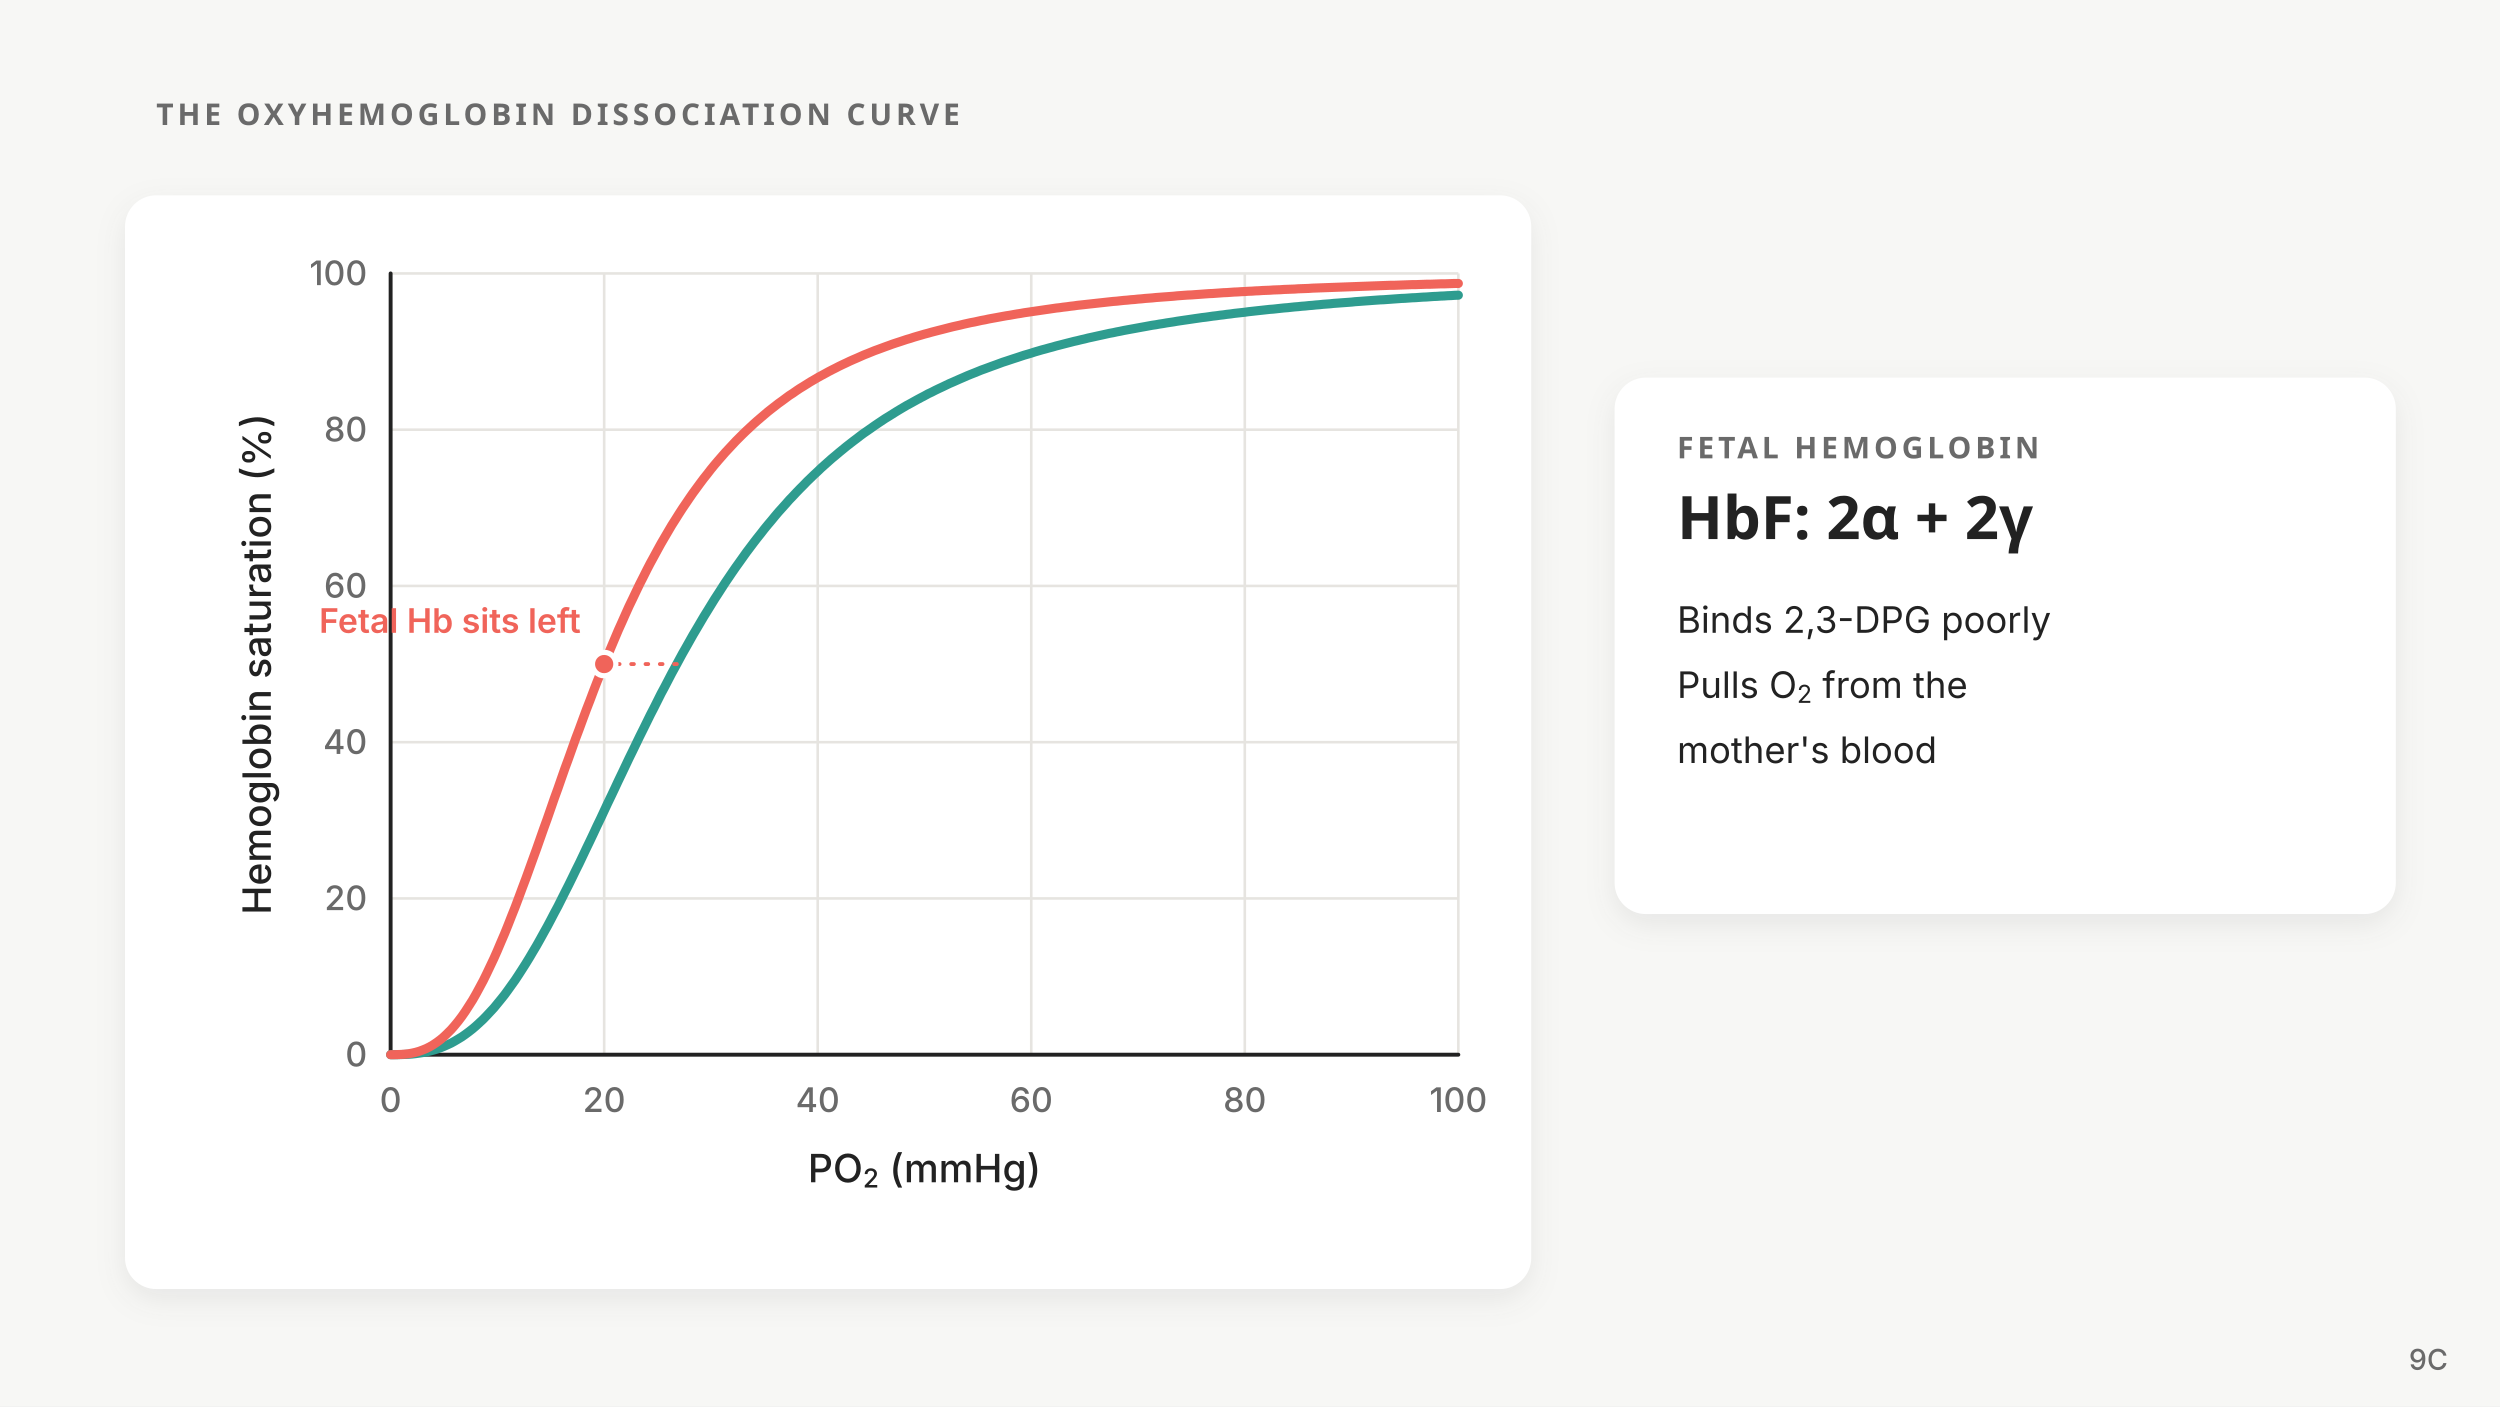
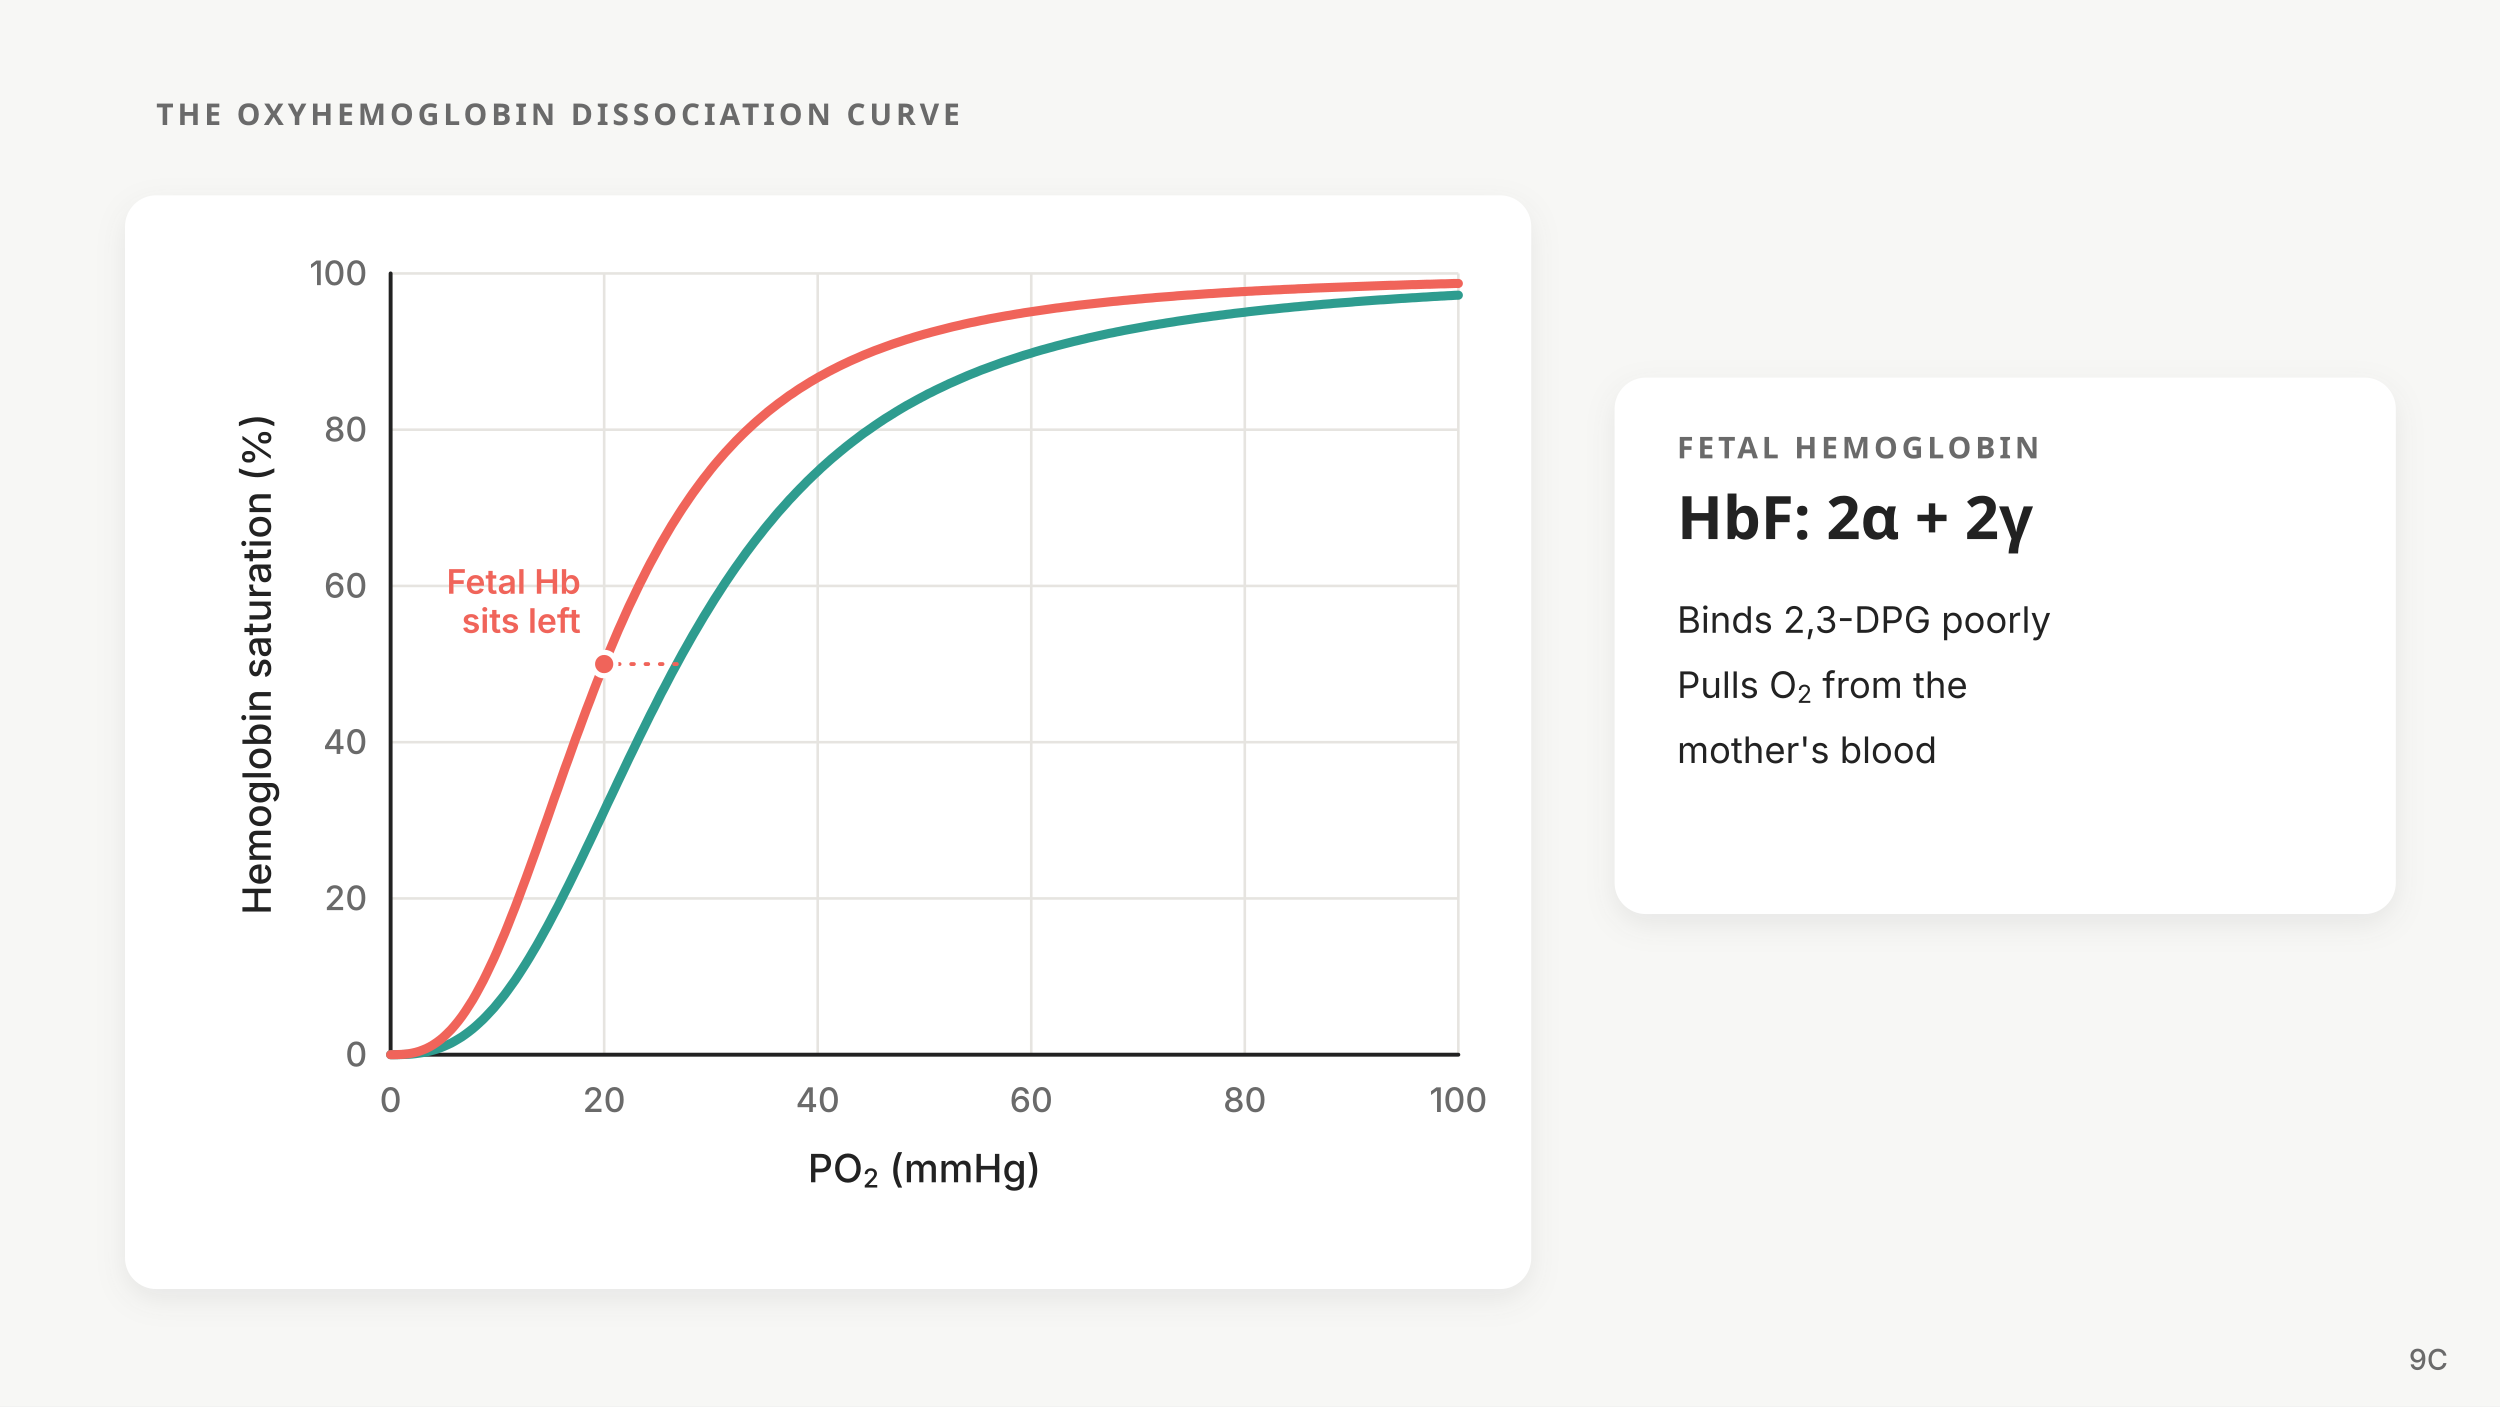
<svg xmlns="http://www.w3.org/2000/svg" width="1920" height="1080" viewBox="0 0 1920 1080">
  <defs>
    <filter id="soft" x="-20%" y="-20%" width="140%" height="160%">
      <feGaussianBlur stdDeviation="12" />
    </filter>
  </defs>
  <g id="Background_x2F_Fill">
    <rect width="1920" height="1080" fill="#F7F7F5" />
  </g>
  <g id="Header_x2F_Kicker">
    <text x="120.0" y="96.0" text-anchor="start" style="font-family:Manrope;font-size:23px;font-weight:700;letter-spacing:3px" fill="#6A6A6A">THE OXYHEMOGLOBIN DISSOCIATION CURVE</text>
  </g>
  <g id="Background_x2F_Stage">
    <rect x="96" y="158" width="1080" height="840" rx="24" fill="#222222" opacity="0.08" filter="url(#soft)" />
    <rect x="96" y="150" width="1080" height="840" rx="24" fill="#FFFFFF" />
  </g>
  <g id="Graph_x2F_Grid">
    <line x1="300.0" y1="210" x2="300.0" y2="810" stroke="#E6E4E0" stroke-width="2" />
    <line x1="300" y1="810.0" x2="1120" y2="810.0" stroke="#E6E4E0" stroke-width="2" />
    <line x1="464.0" y1="210" x2="464.0" y2="810" stroke="#E6E4E0" stroke-width="2" />
    <line x1="300" y1="690.0" x2="1120" y2="690.0" stroke="#E6E4E0" stroke-width="2" />
    <line x1="628.0" y1="210" x2="628.0" y2="810" stroke="#E6E4E0" stroke-width="2" />
    <line x1="300" y1="570.0" x2="1120" y2="570.0" stroke="#E6E4E0" stroke-width="2" />
    <line x1="792.0" y1="210" x2="792.0" y2="810" stroke="#E6E4E0" stroke-width="2" />
    <line x1="300" y1="450.0" x2="1120" y2="450.0" stroke="#E6E4E0" stroke-width="2" />
    <line x1="956.0" y1="210" x2="956.0" y2="810" stroke="#E6E4E0" stroke-width="2" />
    <line x1="300" y1="330.0" x2="1120" y2="330.0" stroke="#E6E4E0" stroke-width="2" />
    <line x1="1120.0" y1="210" x2="1120.0" y2="810" stroke="#E6E4E0" stroke-width="2" />
    <line x1="300" y1="210.0" x2="1120" y2="210.0" stroke="#E6E4E0" stroke-width="2" />
  </g>
  <g id="Graph_x2F_Axes">
    <line x1="300" y1="810" x2="1120" y2="810" stroke="#222222" stroke-width="3" stroke-linecap="round" />
    <text x="300.0" y="854.0" text-anchor="middle" style="font-family:Inter;font-size:26px;font-weight:500" fill="#6A6A6A">0</text>
    <text x="464.0" y="854.0" text-anchor="middle" style="font-family:Inter;font-size:26px;font-weight:500" fill="#6A6A6A">20</text>
    <text x="628.0" y="854.0" text-anchor="middle" style="font-family:Inter;font-size:26px;font-weight:500" fill="#6A6A6A">40</text>
    <text x="792.0" y="854.0" text-anchor="middle" style="font-family:Inter;font-size:26px;font-weight:500" fill="#6A6A6A">60</text>
    <text x="956.0" y="854.0" text-anchor="middle" style="font-family:Inter;font-size:26px;font-weight:500" fill="#6A6A6A">80</text>
    <text x="1120.0" y="854.0" text-anchor="middle" style="font-family:Inter;font-size:26px;font-weight:500" fill="#6A6A6A">100</text>
    <text x="710.0" y="908.0" text-anchor="middle" style="font-family:Inter;font-size:30px;font-weight:500" fill="#222222">PO<tspan font-size="20" baseline-shift="sub">2</tspan> (mmHg)</text>
    <line x1="300" y1="210" x2="300" y2="810" stroke="#222222" stroke-width="3" stroke-linecap="round" />
    <text x="282.0" y="819.0" text-anchor="end" style="font-family:Inter;font-size:26px;font-weight:500" fill="#6A6A6A">0</text>
    <text x="282.0" y="699.0" text-anchor="end" style="font-family:Inter;font-size:26px;font-weight:500" fill="#6A6A6A">20</text>
    <text x="282.0" y="579.0" text-anchor="end" style="font-family:Inter;font-size:26px;font-weight:500" fill="#6A6A6A">40</text>
    <text x="282.0" y="459.0" text-anchor="end" style="font-family:Inter;font-size:26px;font-weight:500" fill="#6A6A6A">60</text>
    <text x="282.0" y="339.0" text-anchor="end" style="font-family:Inter;font-size:26px;font-weight:500" fill="#6A6A6A">80</text>
    <text x="282.0" y="219.0" text-anchor="end" style="font-family:Inter;font-size:26px;font-weight:500" fill="#6A6A6A">100</text>
    <text transform="translate(208,510.0) rotate(-90)" text-anchor="middle" style="font-family:Inter;font-size:30px;font-weight:500" fill="#222222">Hemoglobin saturation (%)</text>
  </g>
  <g id="Curves_x2F_Normal">
    <path d="M300.0,810.0 L302.7,810.0 L305.5,810.0 L308.2,809.9 L310.9,809.8 L313.7,809.7 L316.4,809.5 L319.1,809.2 L321.9,808.8 L324.6,808.4 L327.3,807.9 L330.1,807.2 L332.8,806.5 L335.5,805.7 L338.3,804.7 L341.0,803.6 L343.7,802.4 L346.5,801.1 L349.2,799.6 L351.9,798.0 L354.7,796.3 L357.4,794.4 L360.1,792.4 L362.9,790.2 L365.6,787.9 L368.3,785.4 L371.1,782.8 L373.8,780.0 L376.5,777.1 L379.3,774.1 L382.0,770.8 L384.7,767.5 L387.5,764.0 L390.2,760.3 L392.9,756.5 L395.7,752.6 L398.4,748.5 L401.1,744.3 L403.9,739.9 L406.6,735.5 L409.3,730.9 L412.1,726.2 L414.8,721.4 L417.5,716.5 L420.3,711.5 L423.0,706.4 L425.7,701.2 L428.5,696.0 L431.2,690.6 L433.9,685.2 L436.7,679.7 L439.4,674.2 L442.1,668.6 L444.9,663.0 L447.6,657.3 L450.3,651.6 L453.1,645.8 L455.8,640.1 L458.5,634.3 L461.3,628.5 L464.0,622.7 L466.7,616.9 L469.5,611.1 L472.2,605.4 L474.9,599.6 L477.7,593.8 L480.4,588.1 L483.1,582.4 L485.9,576.7 L488.6,571.1 L491.3,565.5 L494.1,559.9 L496.8,554.4 L499.5,548.9 L502.3,543.5 L505.0,538.1 L507.7,532.7 L510.5,527.5 L513.2,522.3 L515.9,517.1 L518.7,512.0 L521.4,507.0 L524.1,502.0 L526.9,497.1 L529.6,492.3 L532.3,487.5 L535.1,482.8 L537.8,478.2 L540.5,473.6 L543.3,469.1 L546.0,464.7 L548.7,460.3 L551.5,456.0 L554.2,451.8 L556.9,447.6 L559.7,443.5 L562.4,439.5 L565.1,435.6 L567.9,431.7 L570.6,427.9 L573.3,424.1 L576.1,420.4 L578.8,416.8 L581.5,413.3 L584.3,409.8 L587.0,406.3 L589.7,403.0 L592.5,399.7 L595.2,396.4 L597.9,393.2 L600.7,390.1 L603.4,387.1 L606.1,384.0 L608.9,381.1 L611.6,378.2 L614.3,375.4 L617.1,372.6 L619.8,369.8 L622.5,367.2 L625.3,364.5 L628.0,362.0 L630.7,359.4 L633.5,356.9 L636.2,354.5 L638.9,352.1 L641.7,349.8 L644.4,347.5 L647.1,345.3 L649.9,343.0 L652.6,340.9 L655.3,338.8 L658.1,336.7 L660.8,334.6 L663.5,332.6 L666.3,330.7 L669.0,328.8 L671.7,326.9 L674.5,325.0 L677.2,323.2 L679.9,321.4 L682.7,319.7 L685.4,318.0 L688.1,316.3 L690.9,314.6 L693.6,313.0 L696.3,311.4 L699.1,309.9 L701.8,308.4 L704.5,306.9 L707.3,305.4 L710.0,304.0 L712.7,302.5 L715.5,301.2 L718.2,299.8 L720.9,298.5 L723.7,297.2 L726.4,295.9 L729.1,294.6 L731.9,293.4 L734.6,292.2 L737.3,291.0 L740.1,289.8 L742.8,288.6 L745.5,287.5 L748.3,286.4 L751.0,285.3 L753.7,284.2 L756.5,283.2 L759.2,282.2 L761.9,281.2 L764.7,280.2 L767.4,279.2 L770.1,278.2 L772.9,277.3 L775.6,276.4 L778.3,275.5 L781.1,274.6 L783.8,273.7 L786.5,272.8 L789.3,272.0 L792.0,271.2 L794.7,270.3 L797.5,269.5 L800.2,268.7 L802.9,268.0 L805.7,267.2 L808.4,266.5 L811.1,265.7 L813.9,265.0 L816.6,264.3 L819.3,263.6 L822.1,262.9 L824.8,262.2 L827.5,261.6 L830.3,260.9 L833.0,260.3 L835.7,259.6 L838.5,259.0 L841.2,258.4 L843.9,257.8 L846.7,257.2 L849.4,256.6 L852.1,256.0 L854.9,255.5 L857.6,254.9 L860.3,254.4 L863.1,253.8 L865.8,253.3 L868.5,252.8 L871.3,252.3 L874.0,251.8 L876.7,251.3 L879.5,250.8 L882.2,250.3 L884.9,249.8 L887.7,249.4 L890.4,248.9 L893.1,248.5 L895.9,248.0 L898.6,247.6 L901.3,247.2 L904.1,246.7 L906.8,246.3 L909.5,245.9 L912.3,245.5 L915.0,245.1 L917.7,244.7 L920.5,244.3 L923.2,243.9 L925.9,243.6 L928.7,243.2 L931.4,242.8 L934.1,242.5 L936.9,242.1 L939.6,241.8 L942.3,241.4 L945.1,241.1 L947.8,240.7 L950.5,240.4 L953.3,240.1 L956.0,239.8 L958.7,239.4 L961.5,239.1 L964.2,238.8 L966.9,238.5 L969.7,238.2 L972.4,237.9 L975.1,237.6 L977.9,237.4 L980.6,237.1 L983.3,236.8 L986.1,236.5 L988.8,236.3 L991.5,236.0 L994.3,235.7 L997.0,235.5 L999.7,235.2 L1002.5,235.0 L1005.2,234.7 L1007.9,234.5 L1010.7,234.2 L1013.4,234.0 L1016.1,233.7 L1018.9,233.5 L1021.6,233.3 L1024.3,233.0 L1027.1,232.8 L1029.8,232.6 L1032.5,232.4 L1035.3,232.2 L1038.0,232.0 L1040.7,231.7 L1043.5,231.5 L1046.2,231.3 L1048.9,231.1 L1051.7,230.9 L1054.4,230.7 L1057.1,230.5 L1059.9,230.3 L1062.6,230.2 L1065.3,230.0 L1068.1,229.8 L1070.8,229.6 L1073.5,229.4 L1076.3,229.2 L1079.0,229.1 L1081.7,228.9 L1084.5,228.7 L1087.2,228.6 L1089.9,228.4 L1092.7,228.2 L1095.4,228.1 L1098.1,227.9 L1100.9,227.7 L1103.6,227.6 L1106.3,227.4 L1109.1,227.3 L1111.8,227.1 L1114.5,227.0 L1117.3,226.8 L1120.0,226.7" fill="none" stroke="#2E9C8F" stroke-width="7" stroke-linecap="round" opacity="1" />
  </g>
  <g id="Curves_x2F_Shift">
    <path d="M300.0,810.0 L302.7,810.0 L305.5,809.9 L308.2,809.8 L310.9,809.6 L313.7,809.3 L316.4,808.8 L319.1,808.2 L321.9,807.4 L324.6,806.4 L327.3,805.3 L330.1,803.9 L332.8,802.3 L335.5,800.5 L338.3,798.4 L341.0,796.1 L343.7,793.5 L346.5,790.7 L349.2,787.6 L351.9,784.3 L354.7,780.6 L357.4,776.7 L360.1,772.5 L362.9,768.1 L365.6,763.4 L368.3,758.4 L371.1,753.2 L373.8,747.7 L376.5,742.0 L379.3,736.1 L382.0,730.0 L384.7,723.6 L387.5,717.1 L390.2,710.4 L392.9,703.5 L395.7,696.5 L398.4,689.3 L401.1,682.0 L403.9,674.6 L406.6,667.1 L409.3,659.6 L412.1,651.9 L414.8,644.2 L417.5,636.5 L420.3,628.8 L423.0,621.0 L425.7,613.2 L428.5,605.5 L431.2,597.7 L433.9,590.0 L436.7,582.4 L439.4,574.8 L442.1,567.2 L444.9,559.8 L447.6,552.4 L450.3,545.1 L453.1,537.9 L455.8,530.7 L458.5,523.7 L461.3,516.8 L464.0,510.0 L466.7,503.3 L469.5,496.7 L472.2,490.3 L474.9,483.9 L477.7,477.7 L480.4,471.6 L483.1,465.6 L485.9,459.8 L488.6,454.1 L491.3,448.5 L494.1,443.0 L496.8,437.6 L499.5,432.4 L502.3,427.3 L505.0,422.3 L507.7,417.4 L510.5,412.6 L513.2,408.0 L515.9,403.4 L518.7,399.0 L521.4,394.7 L524.1,390.5 L526.9,386.4 L529.6,382.4 L532.3,378.5 L535.1,374.7 L537.8,371.0 L540.5,367.4 L543.3,363.9 L546.0,360.4 L548.7,357.1 L551.5,353.8 L554.2,350.7 L556.9,347.6 L559.7,344.6 L562.4,341.7 L565.1,338.8 L567.9,336.0 L570.6,333.3 L573.3,330.7 L576.1,328.1 L578.8,325.6 L581.5,323.2 L584.3,320.8 L587.0,318.5 L589.7,316.2 L592.5,314.0 L595.2,311.9 L597.9,309.8 L600.7,307.8 L603.4,305.8 L606.1,303.8 L608.9,302.0 L611.6,300.1 L614.3,298.3 L617.1,296.6 L619.8,294.9 L622.5,293.2 L625.3,291.6 L628.0,290.0 L630.7,288.5 L633.5,287.0 L636.2,285.5 L638.9,284.1 L641.7,282.7 L644.4,281.3 L647.1,280.0 L649.9,278.7 L652.6,277.4 L655.3,276.2 L658.1,275.0 L660.8,273.8 L663.5,272.6 L666.3,271.5 L669.0,270.4 L671.7,269.3 L674.5,268.3 L677.2,267.3 L679.9,266.3 L682.7,265.3 L685.4,264.3 L688.1,263.4 L690.9,262.5 L693.6,261.6 L696.3,260.7 L699.1,259.9 L701.8,259.0 L704.5,258.2 L707.3,257.4 L710.0,256.6 L712.7,255.9 L715.5,255.1 L718.2,254.4 L720.9,253.7 L723.7,253.0 L726.4,252.3 L729.1,251.6 L731.9,250.9 L734.6,250.3 L737.3,249.7 L740.1,249.0 L742.8,248.4 L745.5,247.8 L748.3,247.3 L751.0,246.7 L753.7,246.1 L756.5,245.6 L759.2,245.0 L761.9,244.5 L764.7,244.0 L767.4,243.5 L770.1,243.0 L772.9,242.5 L775.6,242.1 L778.3,241.6 L781.1,241.1 L783.8,240.7 L786.5,240.2 L789.3,239.8 L792.0,239.4 L794.7,239.0 L797.5,238.6 L800.2,238.2 L802.9,237.8 L805.7,237.4 L808.4,237.0 L811.1,236.6 L813.9,236.3 L816.6,235.9 L819.3,235.6 L822.1,235.2 L824.8,234.9 L827.5,234.5 L830.3,234.2 L833.0,233.9 L835.7,233.6 L838.5,233.3 L841.2,233.0 L843.9,232.7 L846.7,232.4 L849.4,232.1 L852.1,231.8 L854.9,231.5 L857.6,231.3 L860.3,231.0 L863.1,230.7 L865.8,230.5 L868.5,230.2 L871.3,230.0 L874.0,229.7 L876.7,229.5 L879.5,229.2 L882.2,229.0 L884.9,228.8 L887.7,228.5 L890.4,228.3 L893.1,228.1 L895.9,227.9 L898.6,227.7 L901.3,227.5 L904.1,227.2 L906.8,227.0 L909.5,226.8 L912.3,226.6 L915.0,226.5 L917.7,226.3 L920.5,226.1 L923.2,225.9 L925.9,225.7 L928.7,225.5 L931.4,225.4 L934.1,225.2 L936.9,225.0 L939.6,224.8 L942.3,224.7 L945.1,224.5 L947.8,224.3 L950.5,224.2 L953.3,224.0 L956.0,223.9 L958.7,223.7 L961.5,223.6 L964.2,223.4 L966.9,223.3 L969.7,223.1 L972.4,223.0 L975.1,222.9 L977.9,222.7 L980.6,222.6 L983.3,222.5 L986.1,222.3 L988.8,222.2 L991.5,222.1 L994.3,222.0 L997.0,221.8 L999.7,221.7 L1002.5,221.6 L1005.2,221.5 L1007.9,221.3 L1010.7,221.2 L1013.4,221.1 L1016.1,221.0 L1018.9,220.9 L1021.6,220.8 L1024.3,220.7 L1027.1,220.6 L1029.8,220.5 L1032.5,220.4 L1035.3,220.3 L1038.0,220.2 L1040.7,220.1 L1043.5,220.0 L1046.2,219.9 L1048.9,219.8 L1051.7,219.7 L1054.4,219.6 L1057.1,219.5 L1059.9,219.4 L1062.6,219.3 L1065.3,219.2 L1068.1,219.1 L1070.8,219.1 L1073.5,219.0 L1076.3,218.9 L1079.0,218.8 L1081.7,218.7 L1084.5,218.6 L1087.2,218.6 L1089.9,218.5 L1092.7,218.4 L1095.4,218.3 L1098.1,218.3 L1100.9,218.2 L1103.6,218.1 L1106.3,218.0 L1109.1,218.0 L1111.8,217.9 L1114.5,217.8 L1117.3,217.7 L1120.0,217.7" fill="none" stroke="#F0645A" stroke-width="7" stroke-linecap="round" />
    <line x1="519.8" y1="510.0" x2="464.0" y2="510.0" stroke="#F0645A" stroke-width="3" stroke-dasharray="2 9" stroke-linecap="round" />
    <circle cx="464.0" cy="510.0" r="9" fill="#F0645A" stroke="#FFFFFF" stroke-width="4" />
-     <text x="446.0" y="486.0" text-anchor="end" style="font-family:Inter;font-size:26px;font-weight:600" fill="#F0645A">Fetal Hb sits left</text>
+     <text x="446.0" y="456.0" text-anchor="end" style="font-family:Inter;font-size:26px;font-weight:600" fill="#F0645A">Fetal Hb</text>
+     <text x="446.0" y="486.0" text-anchor="end" style="font-family:Inter;font-size:26px;font-weight:600" fill="#F0645A">sits left</text>
  </g>
  <g id="Panel_x2F_Card">
    <rect x="1240" y="298" width="600" height="412" rx="24" fill="#222222" opacity="0.08" filter="url(#soft)" />
    <rect x="1240" y="290" width="600" height="412" rx="24" fill="#FFFFFF" />
    <text x="1288.0" y="352.0" text-anchor="start" style="font-family:Manrope;font-size:23px;font-weight:700;letter-spacing:3px" fill="#6A6A6A">FETAL HEMOGLOBIN</text>
    <text x="1288.0" y="414.0" text-anchor="start" style="font-family:Manrope;font-size:46px;font-weight:600" fill="#222222">HbF: 2α + 2γ</text>
    <text x="1288.0" y="486.0" text-anchor="start" style="font-family:Inter;font-size:28px;font-weight:400" fill="#222222">Binds 2,3-DPG poorly</text>
    <text x="1288.0" y="536.0" text-anchor="start" style="font-family:Inter;font-size:28px;font-weight:400" fill="#222222">Pulls O<tspan font-size="19" baseline-shift="sub">2</tspan> from the</text>
    <text x="1288.0" y="586.0" text-anchor="start" style="font-family:Inter;font-size:28px;font-weight:400" fill="#222222">mother's blood</text>
  </g>
  <g id="Meta_x2F_BeatID">
    <text x="1880.0" y="1052.0" text-anchor="end" style="font-family:Inter;font-size:22px;font-weight:500" fill="#6A6A6A">9C</text>
  </g>
</svg>
